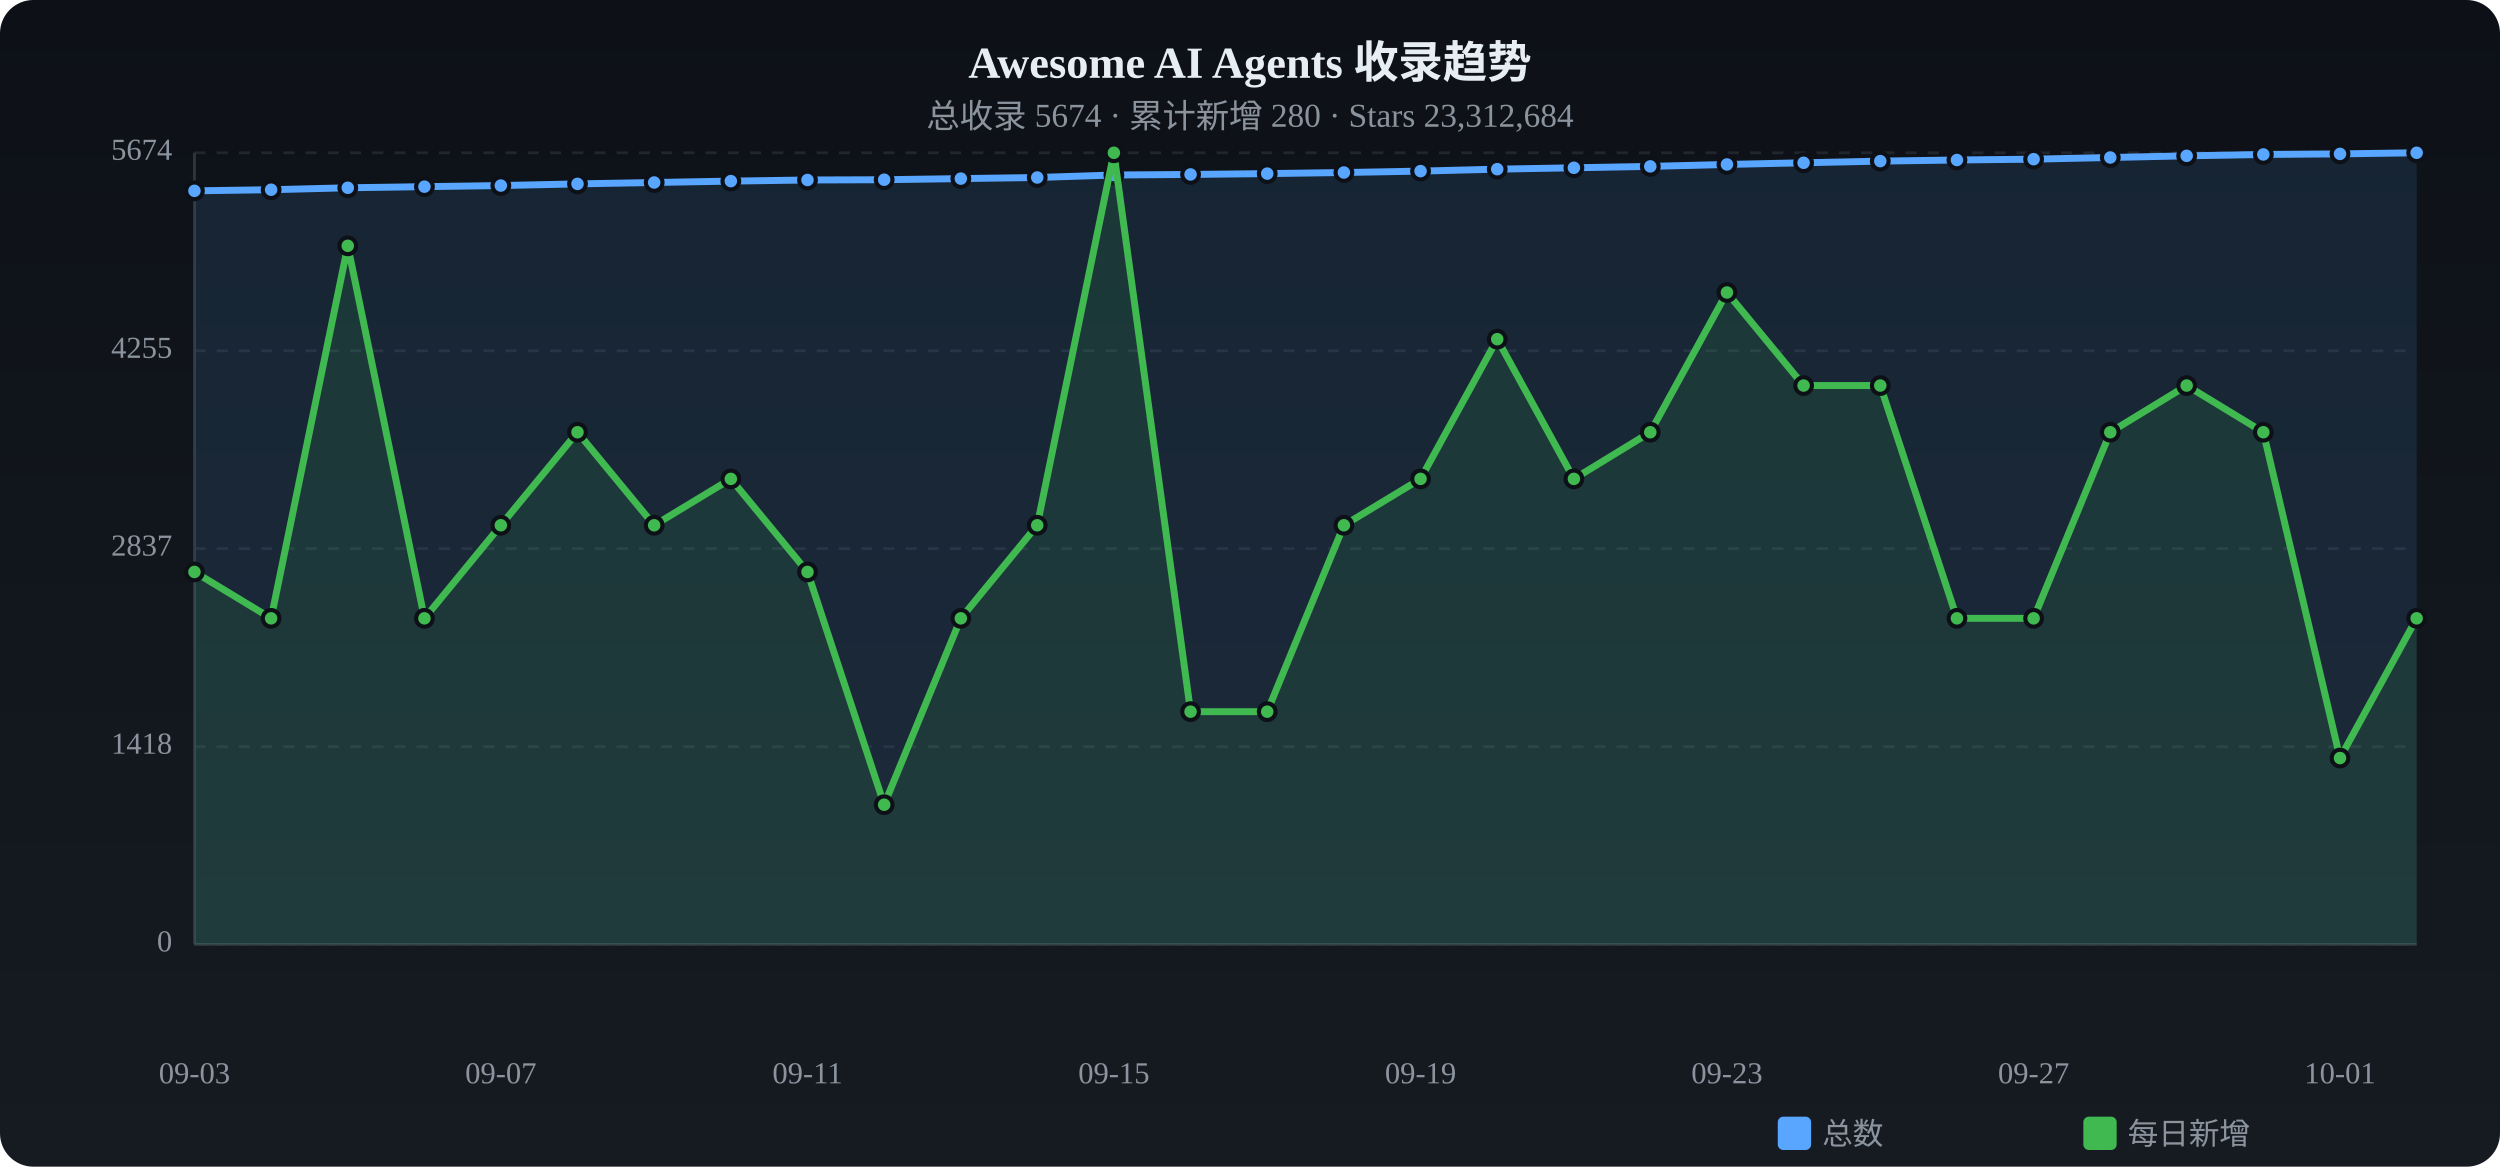
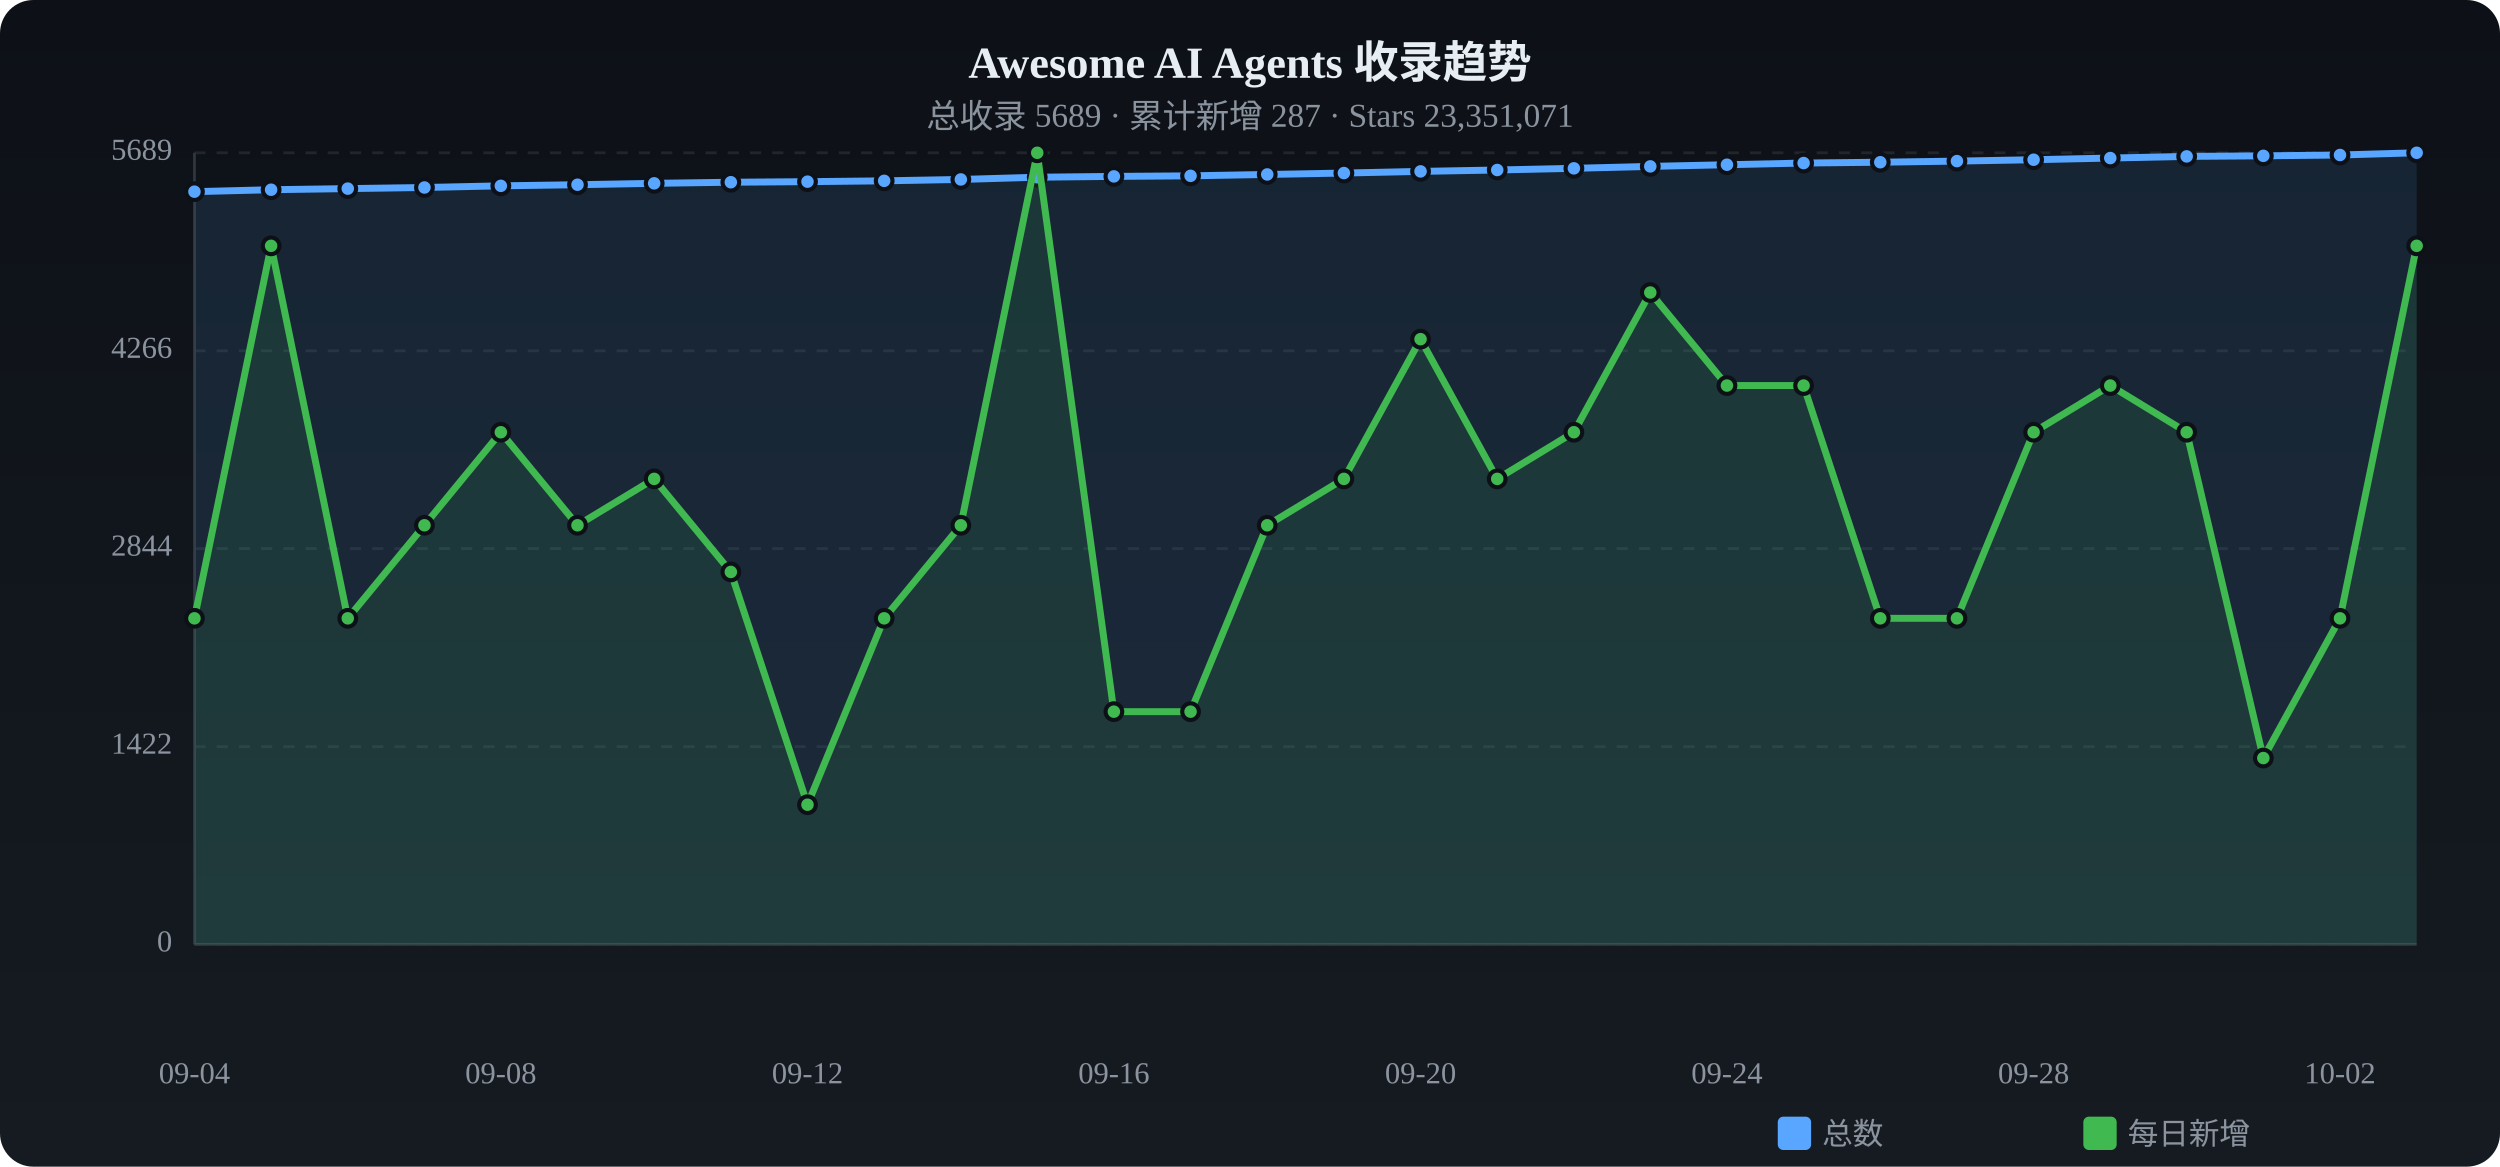
<svg xmlns="http://www.w3.org/2000/svg" viewBox="0 0 900 420" width="900" height="420">
  <defs>
    <linearGradient id="tbg" x1="0%" y1="0%" x2="0%" y2="100%">
      <stop offset="0%" stop-color="#0d1117" />
      <stop offset="100%" stop-color="#161b22" />
    </linearGradient>
  </defs>
  <rect width="900" height="420" rx="12" fill="url(#tbg)" />
  <text x="450.0" y="28" text-anchor="middle" fill="#e6edf3" font-size="16" font-weight="bold">Awesome AI Agents 收录趋势</text>
-   <text x="450.0" y="46" text-anchor="middle" fill="#8b949e" font-size="12">总收录 5674 · 累计新增 280 · Stars 23,312,684</text>
+   <text x="450.0" y="46" text-anchor="middle" fill="#8b949e" font-size="12">总收录 5689 · 累计新增 287 · Stars 23,351,071</text>
  <text x="62" y="340.0" text-anchor="end" fill="#8b949e" font-size="11" dominant-baseline="middle">0</text>
  <line x1="70" y1="340.0" x2="870" y2="340.0" stroke="#21262d" stroke-dasharray="4 4" />
-   <text x="62" y="268.8" text-anchor="end" fill="#8b949e" font-size="11" dominant-baseline="middle">1418</text>
+   <text x="62" y="268.8" text-anchor="end" fill="#8b949e" font-size="11" dominant-baseline="middle">1422</text>
  <line x1="70" y1="268.8" x2="870" y2="268.8" stroke="#21262d" stroke-dasharray="4 4" />
-   <text x="62" y="197.5" text-anchor="end" fill="#8b949e" font-size="11" dominant-baseline="middle">2837</text>
+   <text x="62" y="197.5" text-anchor="end" fill="#8b949e" font-size="11" dominant-baseline="middle">2844</text>
  <line x1="70" y1="197.5" x2="870" y2="197.5" stroke="#21262d" stroke-dasharray="4 4" />
-   <text x="62" y="126.3" text-anchor="end" fill="#8b949e" font-size="11" dominant-baseline="middle">4255</text>
+   <text x="62" y="126.3" text-anchor="end" fill="#8b949e" font-size="11" dominant-baseline="middle">4266</text>
  <line x1="70" y1="126.3" x2="870" y2="126.3" stroke="#21262d" stroke-dasharray="4 4" />
-   <text x="62" y="55.0" text-anchor="end" fill="#8b949e" font-size="11" dominant-baseline="middle">5674</text>
+   <text x="62" y="55.0" text-anchor="end" fill="#8b949e" font-size="11" dominant-baseline="middle">5689</text>
  <line x1="70" y1="55.0" x2="870" y2="55.0" stroke="#21262d" stroke-dasharray="4 4" />
  <line x1="70" y1="55" x2="70" y2="340" stroke="#30363d" />
  <line x1="70" y1="340" x2="870" y2="340" stroke="#30363d" />
-   <path d="M70.0,68.7 L97.6,68.3 L125.2,67.6 L152.8,67.2 L180.3,66.8 L207.9,66.2 L235.5,65.7 L263.1,65.2 L290.7,64.8 L318.3,64.7 L345.9,64.3 L373.4,63.9 L401.0,63.0 L428.6,62.8 L456.2,62.5 L483.8,62.1 L511.4,61.6 L539.0,60.9 L566.6,60.4 L594.1,59.9 L621.7,59.2 L649.3,58.6 L676.9,58.0 L704.5,57.6 L732.1,57.3 L759.7,56.7 L787.2,56.1 L814.8,55.6 L842.4,55.4 L870.0,55.0 L870.0,340 L70.0,340 Z" fill="#58a6ff" opacity="0.12" />
-   <polyline points="70.0,68.7 97.6,68.3 125.2,67.6 152.8,67.2 180.3,66.8 207.9,66.2 235.5,65.7 263.1,65.2 290.7,64.8 318.3,64.7 345.9,64.3 373.4,63.9 401.0,63.0 428.6,62.8 456.2,62.5 483.8,62.1 511.4,61.6 539.0,60.9 566.6,60.4 594.1,59.9 621.7,59.2 649.3,58.6 676.9,58.0 704.5,57.6 732.1,57.3 759.7,56.7 787.2,56.1 814.8,55.6 842.4,55.4 870.0,55.0" fill="none" stroke="#58a6ff" stroke-width="2.5" stroke-linecap="round" stroke-linejoin="round" />
-   <circle cx="70.0" cy="68.7" r="3" fill="#58a6ff" stroke="#0d1117" stroke-width="1.5" />
+   <path d="M70.0,69.0 L97.6,68.3 L125.2,67.9 L152.8,67.5 L180.3,66.9 L207.9,66.5 L235.5,66.0 L263.1,65.6 L290.7,65.4 L318.3,65.1 L345.9,64.6 L373.4,63.8 L401.0,63.5 L428.6,63.3 L456.2,62.8 L483.8,62.3 L511.4,61.7 L539.0,61.2 L566.6,60.6 L594.1,59.9 L621.7,59.3 L649.3,58.7 L676.9,58.4 L704.5,58.0 L732.1,57.5 L759.7,56.9 L787.2,56.3 L814.8,56.1 L842.4,55.8 L870.0,55.0 L870.0,340 L70.0,340 Z" fill="#58a6ff" opacity="0.12" />
+   <polyline points="70.0,69.0 97.6,68.3 125.2,67.9 152.8,67.5 180.3,66.9 207.9,66.5 235.5,66.0 263.1,65.6 290.7,65.4 318.3,65.1 345.9,64.6 373.4,63.8 401.0,63.5 428.6,63.3 456.2,62.8 483.8,62.3 511.4,61.7 539.0,61.2 566.6,60.6 594.1,59.9 621.7,59.3 649.3,58.7 676.9,58.4 704.5,58.0 732.1,57.5 759.7,56.9 787.2,56.3 814.8,56.1 842.4,55.8 870.0,55.0" fill="none" stroke="#58a6ff" stroke-width="2.5" stroke-linecap="round" stroke-linejoin="round" />
+   <circle cx="70.0" cy="69.0" r="3" fill="#58a6ff" stroke="#0d1117" stroke-width="1.5" />
  <circle cx="97.6" cy="68.3" r="3" fill="#58a6ff" stroke="#0d1117" stroke-width="1.5" />
-   <circle cx="125.2" cy="67.6" r="3" fill="#58a6ff" stroke="#0d1117" stroke-width="1.5" />
-   <circle cx="152.8" cy="67.2" r="3" fill="#58a6ff" stroke="#0d1117" stroke-width="1.5" />
-   <circle cx="180.3" cy="66.8" r="3" fill="#58a6ff" stroke="#0d1117" stroke-width="1.5" />
-   <circle cx="207.9" cy="66.2" r="3" fill="#58a6ff" stroke="#0d1117" stroke-width="1.5" />
-   <circle cx="235.5" cy="65.7" r="3" fill="#58a6ff" stroke="#0d1117" stroke-width="1.5" />
-   <circle cx="263.1" cy="65.2" r="3" fill="#58a6ff" stroke="#0d1117" stroke-width="1.5" />
-   <circle cx="290.7" cy="64.8" r="3" fill="#58a6ff" stroke="#0d1117" stroke-width="1.5" />
-   <circle cx="318.3" cy="64.7" r="3" fill="#58a6ff" stroke="#0d1117" stroke-width="1.5" />
-   <circle cx="345.9" cy="64.3" r="3" fill="#58a6ff" stroke="#0d1117" stroke-width="1.5" />
-   <circle cx="373.4" cy="63.9" r="3" fill="#58a6ff" stroke="#0d1117" stroke-width="1.5" />
-   <circle cx="401.0" cy="63.0" r="3" fill="#58a6ff" stroke="#0d1117" stroke-width="1.5" />
-   <circle cx="428.6" cy="62.8" r="3" fill="#58a6ff" stroke="#0d1117" stroke-width="1.5" />
-   <circle cx="456.2" cy="62.5" r="3" fill="#58a6ff" stroke="#0d1117" stroke-width="1.5" />
-   <circle cx="483.8" cy="62.1" r="3" fill="#58a6ff" stroke="#0d1117" stroke-width="1.5" />
-   <circle cx="511.4" cy="61.6" r="3" fill="#58a6ff" stroke="#0d1117" stroke-width="1.5" />
-   <circle cx="539.0" cy="60.9" r="3" fill="#58a6ff" stroke="#0d1117" stroke-width="1.5" />
-   <circle cx="566.6" cy="60.4" r="3" fill="#58a6ff" stroke="#0d1117" stroke-width="1.5" />
+   <circle cx="125.2" cy="67.9" r="3" fill="#58a6ff" stroke="#0d1117" stroke-width="1.5" />
+   <circle cx="152.8" cy="67.5" r="3" fill="#58a6ff" stroke="#0d1117" stroke-width="1.5" />
+   <circle cx="180.3" cy="66.9" r="3" fill="#58a6ff" stroke="#0d1117" stroke-width="1.5" />
+   <circle cx="207.9" cy="66.5" r="3" fill="#58a6ff" stroke="#0d1117" stroke-width="1.5" />
+   <circle cx="235.5" cy="66.0" r="3" fill="#58a6ff" stroke="#0d1117" stroke-width="1.5" />
+   <circle cx="263.1" cy="65.6" r="3" fill="#58a6ff" stroke="#0d1117" stroke-width="1.5" />
+   <circle cx="290.7" cy="65.4" r="3" fill="#58a6ff" stroke="#0d1117" stroke-width="1.5" />
+   <circle cx="318.3" cy="65.1" r="3" fill="#58a6ff" stroke="#0d1117" stroke-width="1.5" />
+   <circle cx="345.9" cy="64.6" r="3" fill="#58a6ff" stroke="#0d1117" stroke-width="1.5" />
+   <circle cx="373.4" cy="63.8" r="3" fill="#58a6ff" stroke="#0d1117" stroke-width="1.5" />
+   <circle cx="401.0" cy="63.5" r="3" fill="#58a6ff" stroke="#0d1117" stroke-width="1.5" />
+   <circle cx="428.6" cy="63.3" r="3" fill="#58a6ff" stroke="#0d1117" stroke-width="1.5" />
+   <circle cx="456.2" cy="62.8" r="3" fill="#58a6ff" stroke="#0d1117" stroke-width="1.5" />
+   <circle cx="483.8" cy="62.3" r="3" fill="#58a6ff" stroke="#0d1117" stroke-width="1.5" />
+   <circle cx="511.4" cy="61.7" r="3" fill="#58a6ff" stroke="#0d1117" stroke-width="1.5" />
+   <circle cx="539.0" cy="61.2" r="3" fill="#58a6ff" stroke="#0d1117" stroke-width="1.5" />
+   <circle cx="566.6" cy="60.6" r="3" fill="#58a6ff" stroke="#0d1117" stroke-width="1.5" />
  <circle cx="594.1" cy="59.9" r="3" fill="#58a6ff" stroke="#0d1117" stroke-width="1.5" />
-   <circle cx="621.7" cy="59.2" r="3" fill="#58a6ff" stroke="#0d1117" stroke-width="1.5" />
-   <circle cx="649.3" cy="58.6" r="3" fill="#58a6ff" stroke="#0d1117" stroke-width="1.5" />
-   <circle cx="676.9" cy="58.0" r="3" fill="#58a6ff" stroke="#0d1117" stroke-width="1.5" />
-   <circle cx="704.5" cy="57.6" r="3" fill="#58a6ff" stroke="#0d1117" stroke-width="1.5" />
-   <circle cx="732.1" cy="57.3" r="3" fill="#58a6ff" stroke="#0d1117" stroke-width="1.5" />
-   <circle cx="759.7" cy="56.7" r="3" fill="#58a6ff" stroke="#0d1117" stroke-width="1.5" />
-   <circle cx="787.2" cy="56.1" r="3" fill="#58a6ff" stroke="#0d1117" stroke-width="1.5" />
-   <circle cx="814.8" cy="55.6" r="3" fill="#58a6ff" stroke="#0d1117" stroke-width="1.5" />
-   <circle cx="842.4" cy="55.4" r="3" fill="#58a6ff" stroke="#0d1117" stroke-width="1.5" />
+   <circle cx="621.7" cy="59.3" r="3" fill="#58a6ff" stroke="#0d1117" stroke-width="1.5" />
+   <circle cx="649.3" cy="58.7" r="3" fill="#58a6ff" stroke="#0d1117" stroke-width="1.5" />
+   <circle cx="676.9" cy="58.4" r="3" fill="#58a6ff" stroke="#0d1117" stroke-width="1.5" />
+   <circle cx="704.5" cy="58.0" r="3" fill="#58a6ff" stroke="#0d1117" stroke-width="1.5" />
+   <circle cx="732.1" cy="57.5" r="3" fill="#58a6ff" stroke="#0d1117" stroke-width="1.5" />
+   <circle cx="759.7" cy="56.9" r="3" fill="#58a6ff" stroke="#0d1117" stroke-width="1.5" />
+   <circle cx="787.2" cy="56.3" r="3" fill="#58a6ff" stroke="#0d1117" stroke-width="1.5" />
+   <circle cx="814.8" cy="56.1" r="3" fill="#58a6ff" stroke="#0d1117" stroke-width="1.5" />
+   <circle cx="842.4" cy="55.8" r="3" fill="#58a6ff" stroke="#0d1117" stroke-width="1.5" />
  <circle cx="870.0" cy="55.0" r="3" fill="#58a6ff" stroke="#0d1117" stroke-width="1.5" />
-   <path d="M70.0,205.9 L97.6,222.6 L125.2,88.5 L152.8,222.6 L180.3,189.1 L207.9,155.6 L235.5,189.1 L263.1,172.4 L290.7,205.9 L318.3,289.7 L345.9,222.6 L373.4,189.1 L401.0,55.0 L428.6,256.2 L456.2,256.2 L483.8,189.1 L511.4,172.4 L539.0,122.1 L566.6,172.4 L594.1,155.6 L621.7,105.3 L649.3,138.8 L676.9,138.8 L704.5,222.6 L732.1,222.6 L759.7,155.6 L787.2,138.8 L814.8,155.6 L842.4,272.9 L870.0,222.6 L870.0,340 L70.0,340 Z" fill="#3fb950" opacity="0.12" />
-   <polyline points="70.0,205.9 97.6,222.6 125.2,88.5 152.8,222.6 180.3,189.1 207.9,155.6 235.5,189.1 263.1,172.4 290.7,205.9 318.3,289.7 345.9,222.6 373.4,189.1 401.0,55.0 428.6,256.2 456.2,256.2 483.8,189.1 511.4,172.4 539.0,122.1 566.6,172.4 594.1,155.6 621.7,105.3 649.3,138.8 676.9,138.8 704.5,222.6 732.1,222.6 759.7,155.6 787.2,138.8 814.8,155.6 842.4,272.9 870.0,222.6" fill="none" stroke="#3fb950" stroke-width="2.5" stroke-linecap="round" stroke-linejoin="round" />
-   <circle cx="70.0" cy="205.9" r="3" fill="#3fb950" stroke="#0d1117" stroke-width="1.5" />
-   <circle cx="97.6" cy="222.6" r="3" fill="#3fb950" stroke="#0d1117" stroke-width="1.5" />
-   <circle cx="125.2" cy="88.5" r="3" fill="#3fb950" stroke="#0d1117" stroke-width="1.5" />
-   <circle cx="152.8" cy="222.6" r="3" fill="#3fb950" stroke="#0d1117" stroke-width="1.5" />
-   <circle cx="180.3" cy="189.1" r="3" fill="#3fb950" stroke="#0d1117" stroke-width="1.5" />
-   <circle cx="207.9" cy="155.6" r="3" fill="#3fb950" stroke="#0d1117" stroke-width="1.5" />
-   <circle cx="235.5" cy="189.1" r="3" fill="#3fb950" stroke="#0d1117" stroke-width="1.5" />
-   <circle cx="263.1" cy="172.4" r="3" fill="#3fb950" stroke="#0d1117" stroke-width="1.5" />
-   <circle cx="290.7" cy="205.9" r="3" fill="#3fb950" stroke="#0d1117" stroke-width="1.5" />
-   <circle cx="318.3" cy="289.7" r="3" fill="#3fb950" stroke="#0d1117" stroke-width="1.5" />
-   <circle cx="345.9" cy="222.6" r="3" fill="#3fb950" stroke="#0d1117" stroke-width="1.5" />
-   <circle cx="373.4" cy="189.1" r="3" fill="#3fb950" stroke="#0d1117" stroke-width="1.5" />
-   <circle cx="401.0" cy="55.0" r="3" fill="#3fb950" stroke="#0d1117" stroke-width="1.5" />
+   <path d="M70.0,222.6 L97.6,88.5 L125.2,222.6 L152.8,189.1 L180.3,155.6 L207.9,189.1 L235.5,172.4 L263.1,205.9 L290.7,289.7 L318.3,222.6 L345.9,189.1 L373.4,55.0 L401.0,256.2 L428.6,256.2 L456.2,189.1 L483.8,172.4 L511.4,122.1 L539.0,172.4 L566.6,155.6 L594.1,105.3 L621.7,138.8 L649.3,138.8 L676.9,222.6 L704.5,222.6 L732.1,155.6 L759.7,138.8 L787.2,155.6 L814.8,272.9 L842.4,222.6 L870.0,88.5 L870.0,340 L70.0,340 Z" fill="#3fb950" opacity="0.12" />
+   <polyline points="70.0,222.6 97.6,88.5 125.2,222.6 152.8,189.1 180.3,155.6 207.9,189.1 235.5,172.4 263.1,205.9 290.7,289.7 318.3,222.6 345.9,189.1 373.4,55.0 401.0,256.2 428.6,256.2 456.2,189.1 483.8,172.4 511.4,122.1 539.0,172.4 566.6,155.6 594.1,105.3 621.7,138.8 649.3,138.8 676.9,222.6 704.5,222.6 732.1,155.6 759.7,138.8 787.2,155.6 814.8,272.9 842.4,222.6 870.0,88.5" fill="none" stroke="#3fb950" stroke-width="2.5" stroke-linecap="round" stroke-linejoin="round" />
+   <circle cx="70.0" cy="222.6" r="3" fill="#3fb950" stroke="#0d1117" stroke-width="1.5" />
+   <circle cx="97.6" cy="88.5" r="3" fill="#3fb950" stroke="#0d1117" stroke-width="1.5" />
+   <circle cx="125.2" cy="222.6" r="3" fill="#3fb950" stroke="#0d1117" stroke-width="1.5" />
+   <circle cx="152.8" cy="189.1" r="3" fill="#3fb950" stroke="#0d1117" stroke-width="1.5" />
+   <circle cx="180.3" cy="155.6" r="3" fill="#3fb950" stroke="#0d1117" stroke-width="1.5" />
+   <circle cx="207.9" cy="189.1" r="3" fill="#3fb950" stroke="#0d1117" stroke-width="1.5" />
+   <circle cx="235.5" cy="172.4" r="3" fill="#3fb950" stroke="#0d1117" stroke-width="1.5" />
+   <circle cx="263.1" cy="205.9" r="3" fill="#3fb950" stroke="#0d1117" stroke-width="1.5" />
+   <circle cx="290.7" cy="289.7" r="3" fill="#3fb950" stroke="#0d1117" stroke-width="1.5" />
+   <circle cx="318.3" cy="222.6" r="3" fill="#3fb950" stroke="#0d1117" stroke-width="1.5" />
+   <circle cx="345.9" cy="189.1" r="3" fill="#3fb950" stroke="#0d1117" stroke-width="1.5" />
+   <circle cx="373.4" cy="55.0" r="3" fill="#3fb950" stroke="#0d1117" stroke-width="1.5" />
+   <circle cx="401.0" cy="256.2" r="3" fill="#3fb950" stroke="#0d1117" stroke-width="1.5" />
  <circle cx="428.6" cy="256.2" r="3" fill="#3fb950" stroke="#0d1117" stroke-width="1.5" />
-   <circle cx="456.2" cy="256.2" r="3" fill="#3fb950" stroke="#0d1117" stroke-width="1.5" />
-   <circle cx="483.8" cy="189.1" r="3" fill="#3fb950" stroke="#0d1117" stroke-width="1.5" />
-   <circle cx="511.4" cy="172.4" r="3" fill="#3fb950" stroke="#0d1117" stroke-width="1.5" />
-   <circle cx="539.0" cy="122.1" r="3" fill="#3fb950" stroke="#0d1117" stroke-width="1.5" />
-   <circle cx="566.6" cy="172.4" r="3" fill="#3fb950" stroke="#0d1117" stroke-width="1.5" />
-   <circle cx="594.1" cy="155.6" r="3" fill="#3fb950" stroke="#0d1117" stroke-width="1.5" />
-   <circle cx="621.7" cy="105.3" r="3" fill="#3fb950" stroke="#0d1117" stroke-width="1.5" />
+   <circle cx="456.2" cy="189.1" r="3" fill="#3fb950" stroke="#0d1117" stroke-width="1.5" />
+   <circle cx="483.8" cy="172.4" r="3" fill="#3fb950" stroke="#0d1117" stroke-width="1.5" />
+   <circle cx="511.4" cy="122.1" r="3" fill="#3fb950" stroke="#0d1117" stroke-width="1.5" />
+   <circle cx="539.0" cy="172.4" r="3" fill="#3fb950" stroke="#0d1117" stroke-width="1.5" />
+   <circle cx="566.6" cy="155.6" r="3" fill="#3fb950" stroke="#0d1117" stroke-width="1.5" />
+   <circle cx="594.1" cy="105.3" r="3" fill="#3fb950" stroke="#0d1117" stroke-width="1.5" />
+   <circle cx="621.7" cy="138.8" r="3" fill="#3fb950" stroke="#0d1117" stroke-width="1.5" />
  <circle cx="649.3" cy="138.8" r="3" fill="#3fb950" stroke="#0d1117" stroke-width="1.5" />
-   <circle cx="676.9" cy="138.8" r="3" fill="#3fb950" stroke="#0d1117" stroke-width="1.5" />
+   <circle cx="676.9" cy="222.6" r="3" fill="#3fb950" stroke="#0d1117" stroke-width="1.5" />
  <circle cx="704.5" cy="222.6" r="3" fill="#3fb950" stroke="#0d1117" stroke-width="1.5" />
-   <circle cx="732.1" cy="222.6" r="3" fill="#3fb950" stroke="#0d1117" stroke-width="1.5" />
-   <circle cx="759.7" cy="155.6" r="3" fill="#3fb950" stroke="#0d1117" stroke-width="1.5" />
-   <circle cx="787.2" cy="138.8" r="3" fill="#3fb950" stroke="#0d1117" stroke-width="1.5" />
-   <circle cx="814.8" cy="155.6" r="3" fill="#3fb950" stroke="#0d1117" stroke-width="1.5" />
-   <circle cx="842.4" cy="272.9" r="3" fill="#3fb950" stroke="#0d1117" stroke-width="1.5" />
-   <circle cx="870.0" cy="222.6" r="3" fill="#3fb950" stroke="#0d1117" stroke-width="1.5" />
-   <text x="70.0" y="390" text-anchor="middle" fill="#8b949e" font-size="11">09-03</text>
-   <text x="180.3" y="390" text-anchor="middle" fill="#8b949e" font-size="11">09-07</text>
-   <text x="290.7" y="390" text-anchor="middle" fill="#8b949e" font-size="11">09-11</text>
-   <text x="401.0" y="390" text-anchor="middle" fill="#8b949e" font-size="11">09-15</text>
-   <text x="511.4" y="390" text-anchor="middle" fill="#8b949e" font-size="11">09-19</text>
-   <text x="621.7" y="390" text-anchor="middle" fill="#8b949e" font-size="11">09-23</text>
-   <text x="732.1" y="390" text-anchor="middle" fill="#8b949e" font-size="11">09-27</text>
-   <text x="842.4" y="390" text-anchor="middle" fill="#8b949e" font-size="11">10-01</text>
+   <circle cx="732.1" cy="155.6" r="3" fill="#3fb950" stroke="#0d1117" stroke-width="1.5" />
+   <circle cx="759.7" cy="138.8" r="3" fill="#3fb950" stroke="#0d1117" stroke-width="1.5" />
+   <circle cx="787.2" cy="155.6" r="3" fill="#3fb950" stroke="#0d1117" stroke-width="1.5" />
+   <circle cx="814.8" cy="272.9" r="3" fill="#3fb950" stroke="#0d1117" stroke-width="1.5" />
+   <circle cx="842.4" cy="222.6" r="3" fill="#3fb950" stroke="#0d1117" stroke-width="1.5" />
+   <circle cx="870.0" cy="88.5" r="3" fill="#3fb950" stroke="#0d1117" stroke-width="1.5" />
+   <text x="70.0" y="390" text-anchor="middle" fill="#8b949e" font-size="11">09-04</text>
+   <text x="180.3" y="390" text-anchor="middle" fill="#8b949e" font-size="11">09-08</text>
+   <text x="290.7" y="390" text-anchor="middle" fill="#8b949e" font-size="11">09-12</text>
+   <text x="401.0" y="390" text-anchor="middle" fill="#8b949e" font-size="11">09-16</text>
+   <text x="511.4" y="390" text-anchor="middle" fill="#8b949e" font-size="11">09-20</text>
+   <text x="621.7" y="390" text-anchor="middle" fill="#8b949e" font-size="11">09-24</text>
+   <text x="732.1" y="390" text-anchor="middle" fill="#8b949e" font-size="11">09-28</text>
+   <text x="842.4" y="390" text-anchor="middle" fill="#8b949e" font-size="11">10-02</text>
  <rect x="640" y="402" width="12" height="12" rx="2" fill="#58a6ff" />
  <text x="656" y="412" fill="#8b949e" font-size="11">总数</text>
  <rect x="750" y="402" width="12" height="12" rx="2" fill="#3fb950" />
  <text x="766" y="412" fill="#8b949e" font-size="11">每日新增</text>
</svg>
